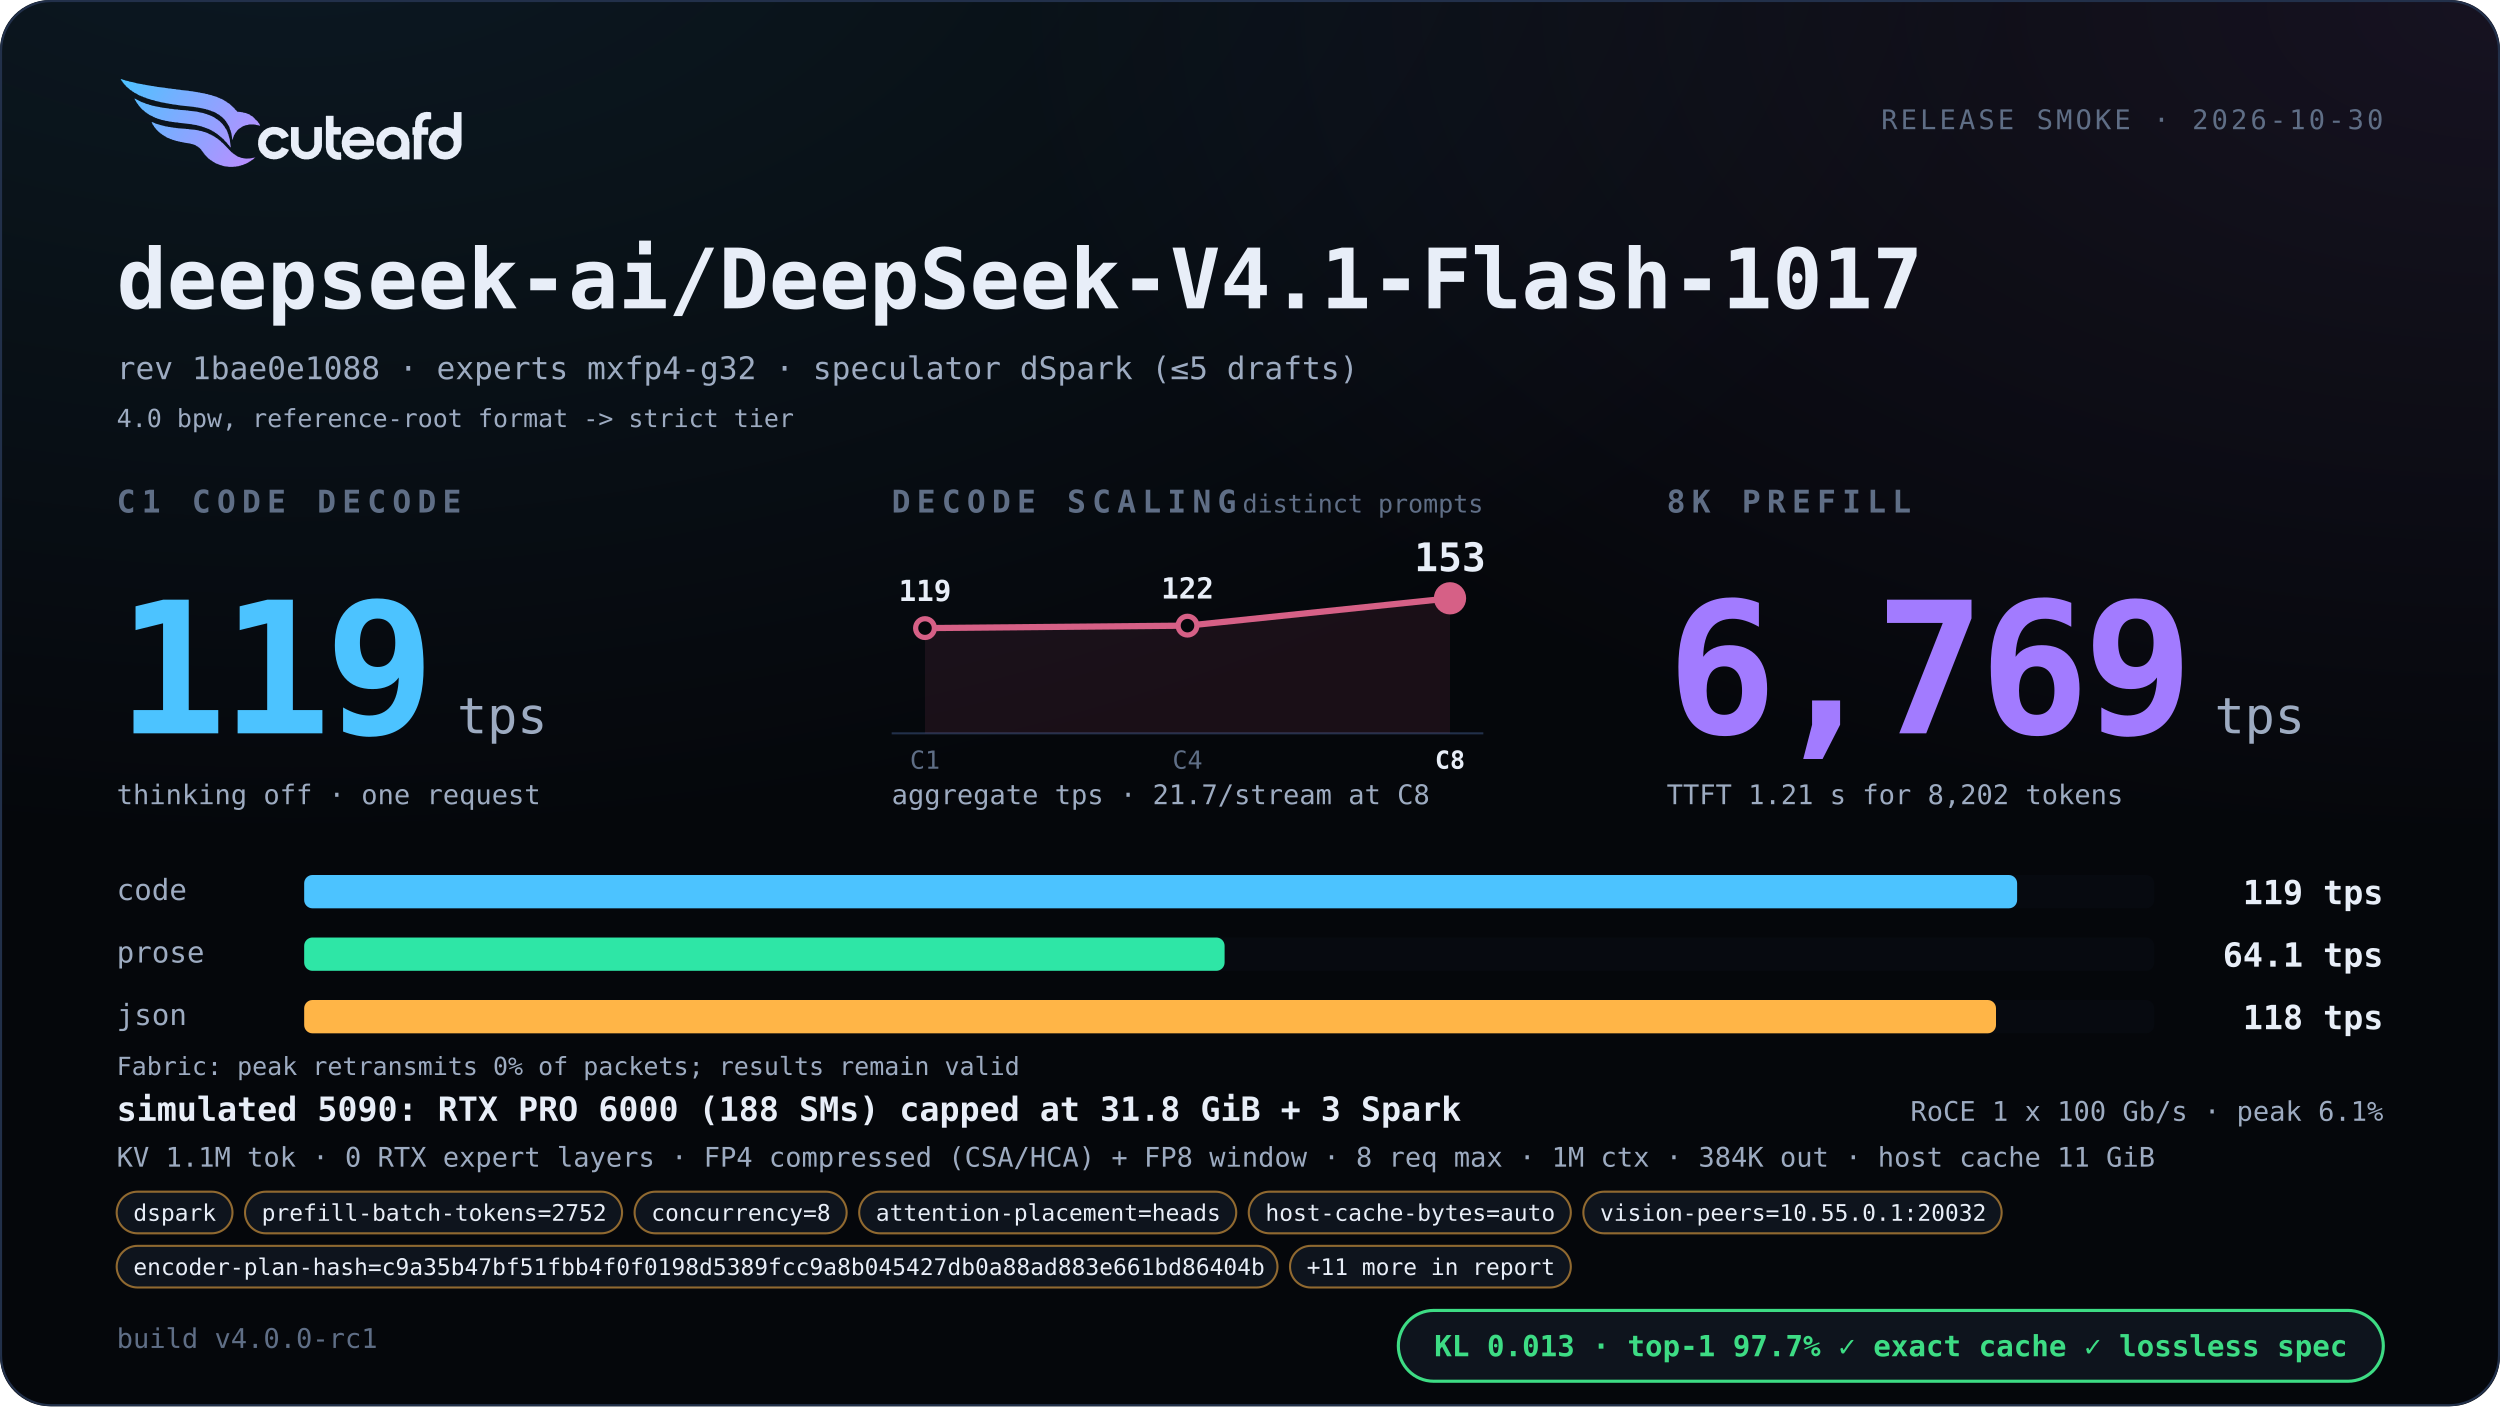
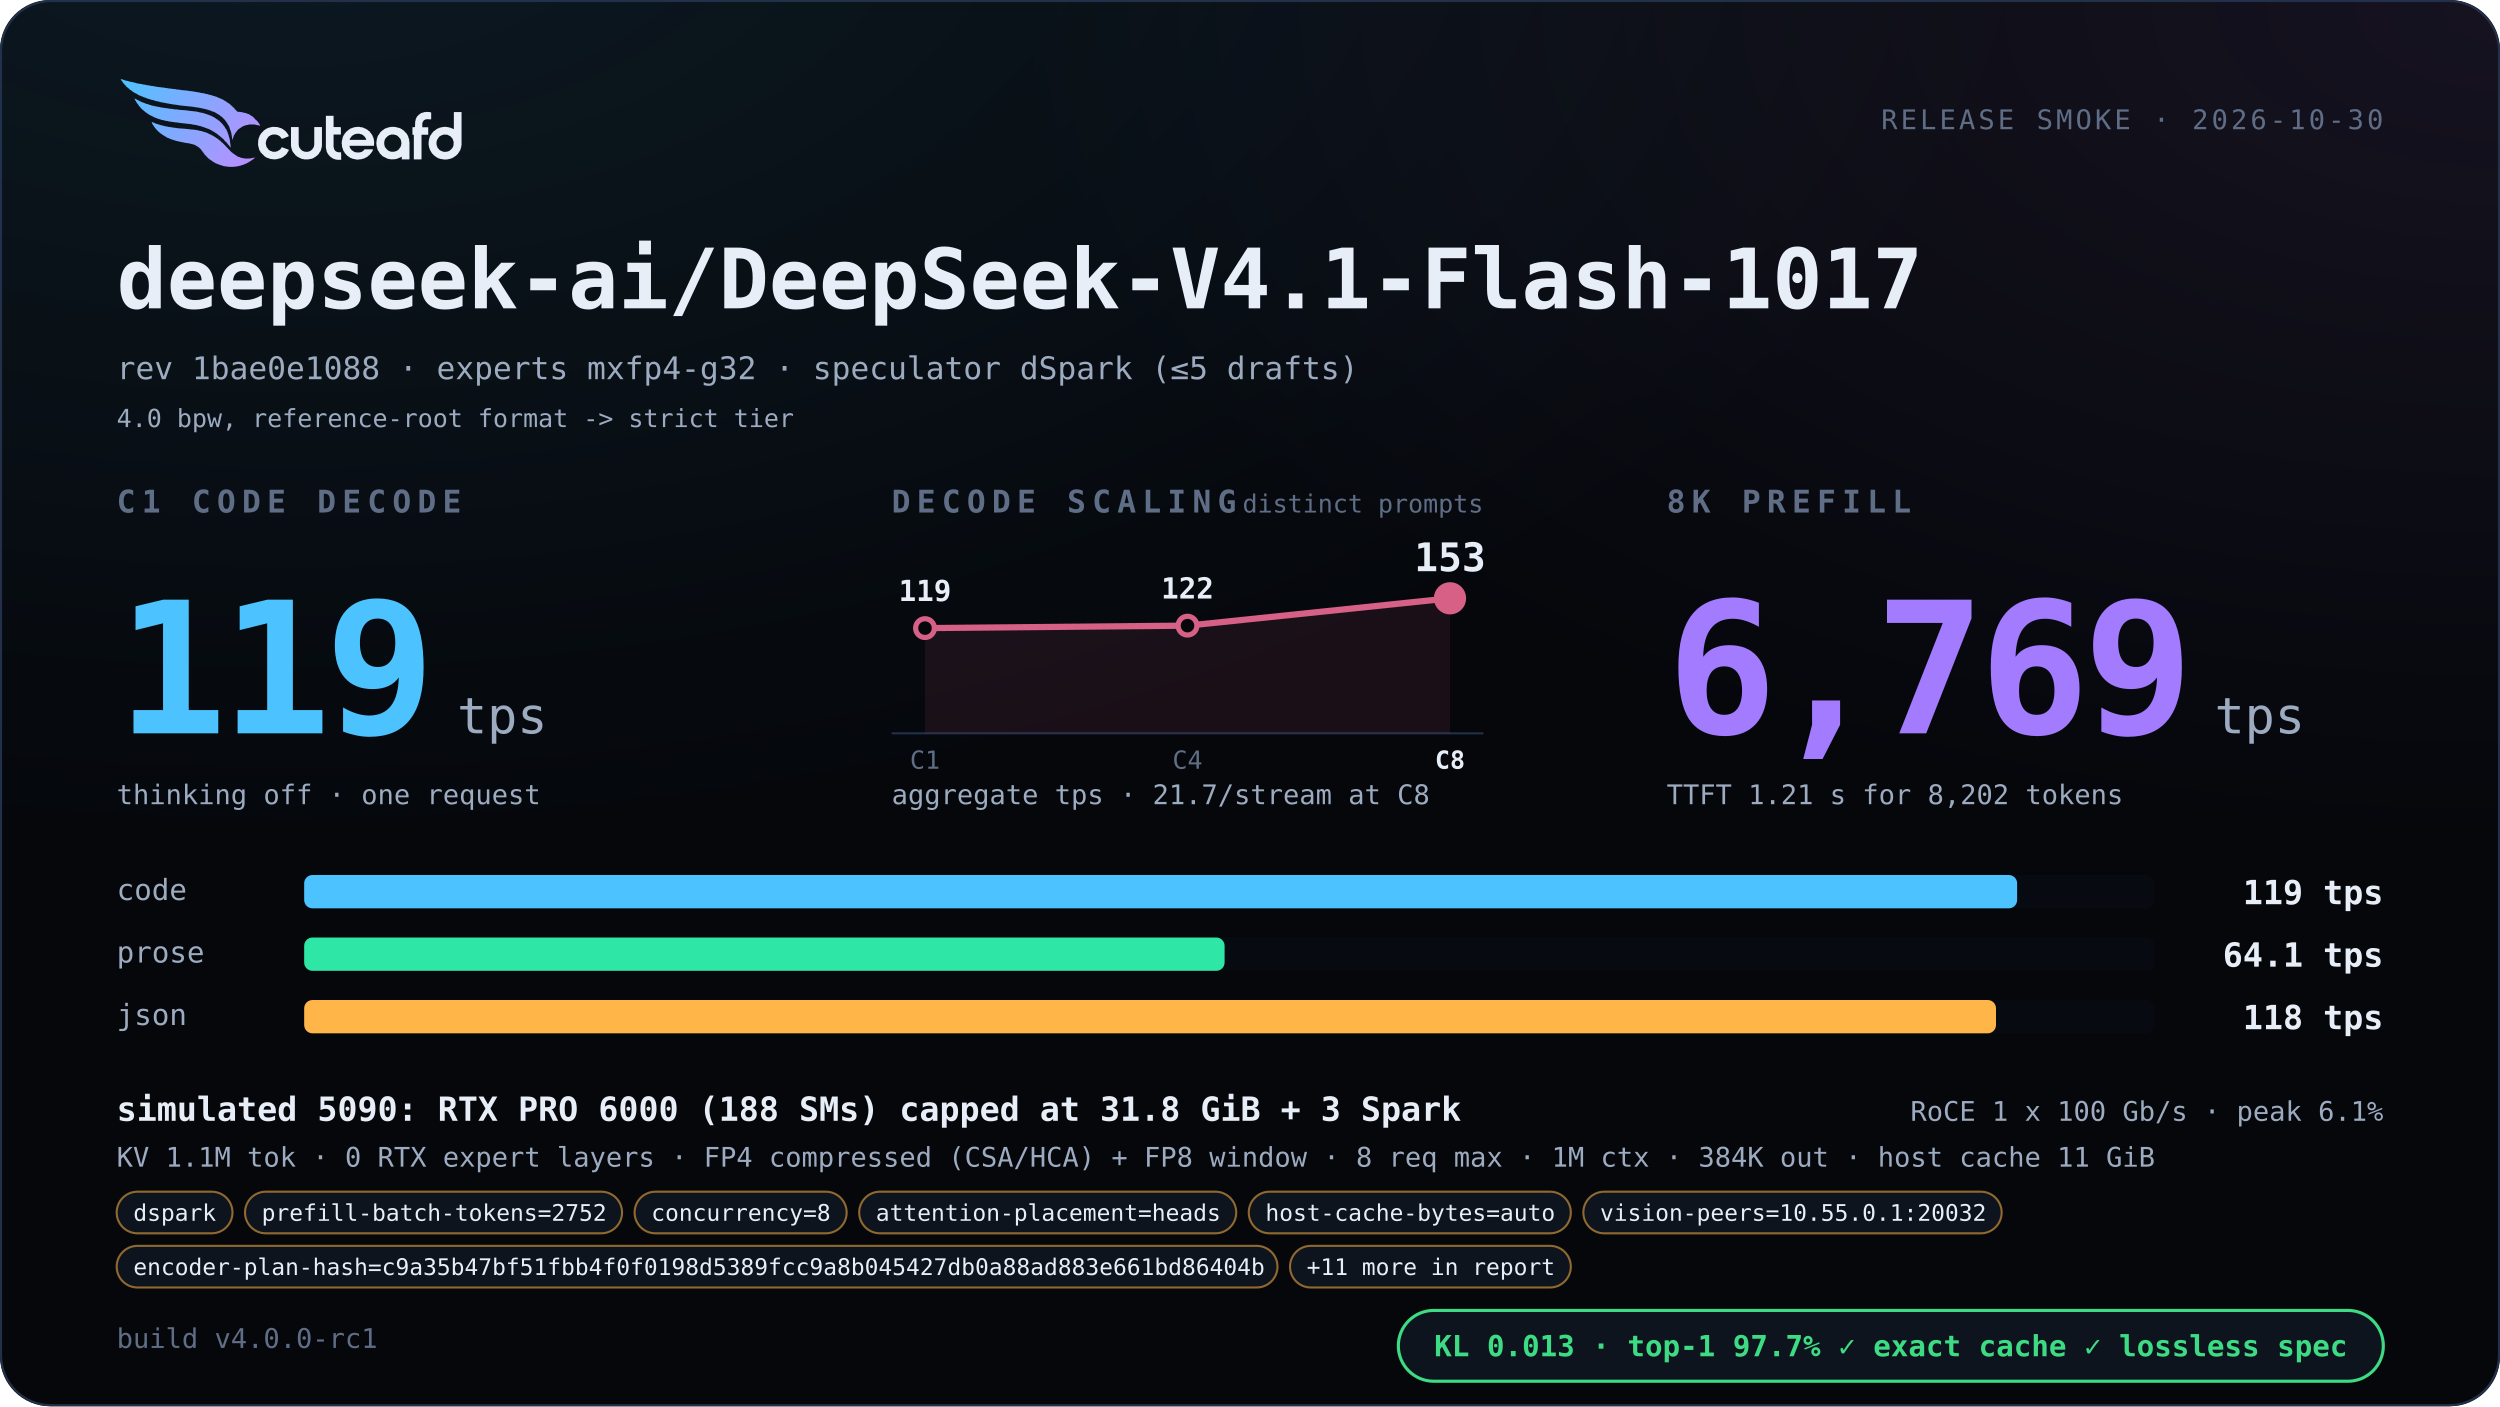
<svg xmlns="http://www.w3.org/2000/svg" width="1200" height="675" viewBox="0 0 1200 675">
  <defs>
    <linearGradient id="accent" x1="0" y1="0" x2="1" y2="0">
      <stop offset="0" stop-color="#4cc3ff" />
      <stop offset="1" stop-color="#c08bff" />
    </linearGradient>
    <pattern id="hazard" width="16" height="16" patternUnits="userSpaceOnUse" patternTransform="rotate(45)">
      <rect width="16" height="16" fill="#120405" />
      <rect width="8" height="16" fill="#ffb547" />
    </pattern>
    <radialGradient id="glow-a" cx="0.12" cy="-0.1" r="0.7">
      <stop offset="0" stop-color="#4cc3ff" stop-opacity="0.10" />
      <stop offset="1" stop-color="#4cc3ff" stop-opacity="0" />
    </radialGradient>
    <radialGradient id="glow-b" cx="1" cy="0" r="0.6">
      <stop offset="0" stop-color="#c08bff" stop-opacity="0.09" />
      <stop offset="1" stop-color="#c08bff" stop-opacity="0" />
    </radialGradient>
  </defs>
  <rect x="0" y="0" width="1200" height="675" rx="24" fill="#05070b" />
  <rect x="0" y="0" width="1200" height="675" rx="24" fill="url(#glow-a)" />
  <rect x="0" y="0" width="1200" height="675" rx="24" fill="url(#glow-b)" />
  <rect x="0.5" y="0.5" width="1199" height="674" rx="24" fill="none" stroke="#22304a" />
  <svg x="56" y="36" width="167.53" height="46" viewBox="81 149 1770 486" preserveAspectRatio="xMinYMid meet">
    <defs>
      <linearGradient id="cuteafd-swift" x1="101" y1="169" x2="808" y2="615" gradientUnits="userSpaceOnUse">
        <stop offset="0" stop-color="#4cc3ff" />
        <stop offset="1" stop-color="#c08bff" />
      </linearGradient>
    </defs>
    <path fill="url(#cuteafd-swift)" fill-rule="evenodd" d="M101 169L115 173 115 174 119 174 125 177 141 180 144 182 166 186 166 187 170 187 170 188 174 188 174 189 178 189 182 191 213 196 213 197 225 198 225 199 230 199 230 200 236 200 236 201 242 201 242 202 248 202 248 203 254 203 254 204 272 206 272 207 278 207 278 208 284 208 284 209 328 214 328 215 334 215 334 216 342 216 342 217 359 218 359 219 382 221 382 222 405 224 405 225 447 229 447 230 468 232 468 233 474 233 474 234 480 234 480 235 486 235 486 236 493 236 493 237 504 238 504 239 529 243 533 245 543 246 546 248 565 252 565 253 589 260 591 262 594 262 598 265 601 265 607 269 610 269 624 276 625 278 631 280 632 282 636 283 641 288 643 288 644 290 652 294 680 320 680 322 690 331 692 335 714 337 714 338 720 338 724 340 737 342 737 343 740 343 742 345 745 345 747 347 750 347 756 350 760 354 770 359 784 373 784 375 788 377 798 387 798 389 803 394 808 404 808 407 804 405 787 402 787 401 780 401 780 400 753 400 753 401 747 401 747 402 734 404 734 405 731 405 729 407 726 407 714 413 713 415 705 419 703 422 701 422 691 432 691 434 687 437 687 439 684 441 684 443 682 444 680 450 678 451 675 457 675 460 673 462 670 475 668 478 662 441 661 441 659 431 655 423 653 414 648 404 646 403 644 397 642 396 641 392 639 391 635 383 631 380 631 378 613 360 611 360 601 351 589 345 588 343 574 336 561 332 559 330 556 330 556 329 553 329 553 328 550 328 544 325 536 324 533 322 521 320 521 319 516 319 516 318 511 318 511 317 506 317 506 316 501 316 501 315 495 315 495 314 482 313 482 312 475 312 475 311 399 303 399 302 392 302 392 301 385 301 385 300 363 298 363 297 347 295 347 294 340 294 340 293 329 292 329 291 304 287 300 285 295 285 295 284 275 280 273 278 253 274 253 273 232 267 230 265 216 261 212 258 206 257 202 254 199 254 187 248 186 246 169 238 168 236 160 232 158 229 150 225 141 216 139 216 133 209 131 209 128 206 128 204 120 197 120 195 115 191 115 189 112 187 110 182 107 180 107 178 105 177ZM172 268L209 287 212 287 214 289 220 290 230 295 243 298 249 301 253 301 256 303 260 303 263 305 273 306 273 307 301 312 301 313 308 313 308 314 347 319 347 320 365 321 365 322 372 322 372 323 392 324 392 325 401 325 401 326 433 328 433 329 444 329 444 330 490 335 494 337 499 337 499 338 521 342 524 344 528 344 528 345 540 348 542 350 551 352 555 355 558 355 578 365 579 367 581 367 582 369 584 369 585 371 593 375 595 378 597 378 599 381 601 381 620 400 620 402 624 405 624 407 627 409 632 419 636 423 642 435 642 438 644 440 645 446 647 448 650 461 651 461 651 465 652 465 652 469 654 472 660 517 652 509 652 507 645 501 645 499 641 496 641 494 627 481 627 479 619 471 617 471 611 464 609 464 605 459 603 459 599 454 597 454 590 447 588 447 587 445 585 445 584 443 582 443 575 437 567 434 566 432 546 422 538 420 536 418 530 417 528 415 525 415 525 414 522 414 522 413 519 413 519 412 516 412 510 409 506 409 506 408 502 408 502 407 498 407 498 406 494 406 494 405 490 405 486 403 464 400 464 399 393 391 393 390 374 389 374 388 360 387 360 386 347 385 347 384 342 384 342 383 326 381 326 380 306 376 303 374 299 374 299 373 287 370 285 368 282 368 282 367 279 367 272 363 267 362 266 360 246 351 245 349 243 349 242 347 234 343 232 340 227 338 217 328 215 328 201 314 201 312 194 306 194 304 191 302 189 297 183 291 182 287 180 286 178 280 176 279 172 271ZM258 387L268 390 270 392 273 392 277 395 295 400 295 401 299 401 302 403 306 403 306 404 310 404 310 405 314 405 314 406 318 406 318 407 322 407 326 409 341 411 341 412 354 413 354 414 366 415 366 416 374 416 374 417 382 417 382 418 390 418 390 419 433 422 433 423 446 423 446 424 481 427 481 428 487 428 487 429 493 429 493 430 497 430 501 432 511 433 514 435 518 435 521 437 531 439 533 441 539 442 554 450 561 452 562 454 572 458 573 460 580 463 581 465 583 465 584 467 592 471 594 474 596 474 599 478 601 478 604 482 606 482 615 492 617 492 665 542 667 542 671 547 673 547 675 550 677 550 678 552 680 552 687 558 691 559 692 561 698 564 704 565 706 567 712 568 712 569 725 571 725 572 734 572 734 573 761 572 761 571 767 571 767 570 780 568 783 566 784 568 782 568 773 577 771 577 769 580 767 580 760 586 756 587 755 589 751 590 750 592 734 600 731 600 727 603 724 603 722 605 712 607 712 608 702 610 702 611 686 613 686 614 674 614 674 615 648 615 648 614 627 612 627 611 623 611 623 610 619 610 616 608 603 605 601 603 598 603 596 601 593 601 591 599 588 599 578 594 577 592 571 590 570 588 568 588 567 586 565 586 564 584 556 580 554 577 552 577 550 574 548 574 526 551 526 549 522 546 522 544 517 539 517 537 513 534 510 528 499 517 497 517 494 513 485 509 484 507 476 503 473 503 471 501 467 501 467 500 456 498 456 497 423 492 423 491 418 491 418 490 412 490 412 489 402 488 402 487 393 486 393 485 381 483 378 481 374 481 374 480 362 477 360 475 354 474 345 469 342 469 332 464 331 462 325 460 324 458 320 457 319 455 311 451 309 448 304 446 300 441 298 441 279 422 279 420 274 416 274 414 271 412 270 408 264 401Z" />
    <path fill="#e8eef8" fill-rule="evenodd" d="M1650 336L1670 337 1670 338 1676 339 1676 373 1675 374 1652 373 1652 374 1648 374 1640 378 1637 381 1637 383 1634 385 1632 392 1631 392 1631 413 1632 414 1661 414 1661 452 1627 452 1627 576 1626 577 1588 577 1588 454 1587 452 1581 452 1581 414 1594 413 1595 383 1596 383 1598 372 1604 360 1616 348 1618 348 1622 344 1628 341 1634 340 1634 339 1638 339 1642 337 1650 337ZM1791 337L1830 337 1830 506 1829 506 1828 517 1827 517 1824 529 1822 533 1820 534 1819 538 1817 539 1817 541 1815 542 1815 544 1813 545 1813 547 1801 559 1799 559 1798 561 1796 561 1794 564 1790 565 1789 567 1779 572 1776 572 1770 575 1761 576 1761 577 1740 578 1740 577 1723 575 1723 574 1714 572 1704 567 1703 565 1698 563 1696 560 1694 560 1680 546 1680 544 1677 542 1674 535 1672 534 1670 527 1668 525 1666 516 1665 516 1664 505 1663 505 1663 486 1664 486 1665 474 1666 474 1669 462 1673 454 1675 453 1679 445 1683 442 1683 440 1690 433 1692 433 1695 429 1697 429 1704 423 1712 419 1715 419 1719 416 1731 414 1731 413 1739 413 1739 412 1753 412 1753 413 1761 413 1761 414 1770 415 1770 416 1776 417 1778 419 1781 419 1791 424ZM1143 356L1181 356 1181 413 1217 413 1217 416 1218 416 1218 450 1217 451 1181 451 1181 515 1182 515 1182 520 1183 520 1185 528 1192 536 1194 536 1197 539 1204 540 1204 541 1219 541 1219 553 1220 553 1220 561 1219 561 1220 578 1219 579 1197 579 1197 578 1188 577 1186 575 1183 575 1173 570 1172 568 1167 566 1164 562 1162 562 1161 559 1156 555 1156 553 1153 551 1146 537 1144 526 1143 526 1143 519 1142 519 1142 357ZM870 412L897 413 897 414 901 414 901 415 905 415 907 417 913 418 925 424 930 429 932 429 944 441 944 443 947 445 947 447 949 448 954 458 954 460 951 460 947 463 941 464 937 467 934 467 934 468 918 473 917 470 914 468 914 466 906 458 904 458 903 456 899 454 896 454 890 451 871 451 871 452 862 454 856 459 854 459 849 464 849 466 846 468 844 473 842 474 839 485 838 485 838 492 837 492 837 498 838 498 838 504 839 504 840 511 843 517 845 518 845 520 848 522 848 524 854 530 856 530 857 532 863 535 866 535 872 538 889 538 889 537 898 535 901 532 905 531 907 528 909 528 913 524 913 522 915 521 918 515 954 528 953 533 951 537 949 538 948 542 946 543 944 548 934 558 932 558 926 564 912 571 899 574 899 575 894 575 894 576 874 577 874 576 861 575 861 574 857 574 849 570 846 570 836 565 835 563 833 563 811 541 810 537 808 536 804 528 801 515 800 515 800 511 799 511 799 504 798 504 799 478 800 478 801 470 805 462 805 459 807 455 809 454 810 450 812 449 812 447 829 429 834 427 836 424 848 418 851 418 853 416 864 414 864 413 870 413ZM1298 412L1314 412 1314 413 1329 415 1339 420 1342 420 1345 423 1352 426 1353 428 1355 428 1359 433 1361 433 1366 438 1366 440 1371 444 1371 446 1377 453 1379 460 1382 464 1384 473 1385 473 1386 485 1387 485 1386 508 1262 508 1262 512 1263 512 1263 515 1267 523 1270 525 1270 527 1275 532 1277 532 1278 534 1280 534 1281 536 1283 536 1284 538 1288 540 1297 541 1297 542 1313 542 1313 541 1321 540 1327 537 1328 535 1330 535 1337 528 1337 526 1381 526 1380 531 1376 539 1372 543 1372 545 1365 551 1365 553 1361 557 1359 557 1352 564 1334 573 1324 575 1324 576 1310 577 1310 578 1297 578 1297 577 1290 577 1290 576 1278 574 1278 573 1275 573 1273 571 1270 571 1264 568 1263 566 1259 565 1254 560 1252 560 1238 545 1238 543 1236 542 1235 538 1233 537 1229 529 1229 526 1227 524 1227 520 1224 514 1223 499 1222 499 1223 482 1224 482 1224 477 1225 477 1228 463 1233 453 1235 452 1236 448 1243 441 1243 439 1247 435 1249 435 1255 428 1257 428 1258 426 1260 426 1261 424 1263 424 1264 422 1270 419 1273 419 1281 415 1285 415 1289 413 1298 413ZM1472 412L1491 412 1491 413 1498 413 1498 414 1503 414 1503 415 1516 418 1528 424 1533 429 1535 429 1553 448 1560 462 1560 465 1561 465 1561 468 1564 474 1565 488 1566 488 1566 576 1565 577 1527 577 1527 564 1526 563 1518 568 1515 568 1514 570 1511 570 1503 574 1495 575 1495 576 1472 577 1472 576 1464 576 1464 575 1456 574 1430 561 1415 546 1410 536 1408 535 1404 527 1402 518 1401 518 1400 509 1399 509 1399 501 1398 501 1398 488 1399 488 1400 475 1401 475 1401 471 1402 471 1404 462 1408 454 1410 453 1410 451 1412 450 1416 442 1428 430 1430 430 1432 427 1434 427 1438 423 1446 419 1449 419 1451 417 1457 416 1457 415 1461 415 1465 413 1472 413ZM965 413L1004 413 1004 504 1005 504 1005 510 1006 510 1006 513 1009 519 1019 531 1021 531 1022 533 1028 536 1031 536 1034 538 1041 538 1041 539 1053 538 1053 537 1056 537 1056 536 1059 536 1065 533 1075 524 1076 520 1078 519 1081 513 1082 505 1083 505 1083 413 1122 413 1122 511 1121 511 1121 517 1120 517 1117 530 1112 540 1110 541 1106 549 1096 559 1094 559 1091 563 1084 566 1083 568 1073 573 1070 573 1070 574 1056 576 1056 577 1031 577 1031 576 1021 575 1011 570 1008 570 1007 568 995 562 991 557 989 557 986 554 986 552 977 543 977 541 975 540 971 532 971 529 969 527 967 517 966 517 966 511 965 511ZM1263 478L1346 478 1346 474 1342 466 1340 465 1340 463 1329 453 1323 450 1314 448 1314 447 1296 447 1296 448 1286 450 1283 453 1279 454 1277 457 1275 457 1272 460 1272 462 1269 464 1269 466 1266 468 1263 474ZM1524 499L1525 499 1524 485 1523 485 1523 481 1522 481 1522 478 1519 472 1506 458 1504 458 1503 456 1499 454 1489 452 1489 451 1472 451 1472 452 1463 454 1457 459 1455 459 1452 463 1449 464 1449 466 1444 471 1440 479 1439 486 1438 486 1438 502 1439 502 1439 507 1440 507 1440 510 1444 518 1450 524 1450 526 1454 528 1456 531 1468 537 1472 537 1472 538 1489 538 1489 537 1493 537 1493 536 1496 536 1496 535 1499 535 1505 532 1507 529 1509 529 1513 525 1513 523 1517 520 1517 518 1521 514 1521 511 1524 505ZM1703 503L1704 503 1704 507 1705 507 1708 517 1719 530 1721 530 1725 534 1728 534 1736 538 1752 539 1752 538 1761 537 1771 532 1783 520 1789 508 1790 487 1789 487 1789 483 1788 483 1785 473 1774 460 1758 452 1739 451 1739 452 1735 452 1735 453 1725 456 1724 458 1719 460 1714 465 1714 467 1711 469 1711 471 1707 475 1707 478 1705 480 1704 487 1703 487Z" />
  </svg>
  <text x="1144" y="62" font-family="ui-monospace, 'SF Mono', 'JetBrains Mono', 'Cascadia Mono', Menlo, Consolas, 'DejaVu Sans Mono', monospace" font-size="13" fill="#5f6e86" text-anchor="end" letter-spacing="1.5">RELEASE SMOKE · 2026-10-30</text>
  <text x="56" y="148" font-family="ui-monospace, 'SF Mono', 'JetBrains Mono', 'Cascadia Mono', Menlo, Consolas, 'DejaVu Sans Mono', monospace" font-size="40" fill="#e8eef8" font-weight="700">deepseek-ai/DeepSeek-V4.1-Flash-1017</text>
  <text x="56" y="182" font-family="ui-monospace, 'SF Mono', 'JetBrains Mono', 'Cascadia Mono', Menlo, Consolas, 'DejaVu Sans Mono', monospace" font-size="15" fill="#9dabc1">rev 1bae0e1088 · experts mxfp4-g32 · speculator dSpark (≤5 drafts)</text>
  <text x="56" y="246" font-family="ui-monospace, 'SF Mono', 'JetBrains Mono', 'Cascadia Mono', Menlo, Consolas, 'DejaVu Sans Mono', monospace" font-size="15" fill="#5f6e86" font-weight="600" letter-spacing="3">C1 CODE DECODE</text>
  <text x="56" y="352" font-family="ui-monospace, 'SF Mono', 'JetBrains Mono', 'Cascadia Mono', Menlo, Consolas, 'DejaVu Sans Mono', monospace" font-size="88" fill="#4cc3ff" font-weight="700" letter-spacing="-3">119</text>
  <text x="219.4" y="352" font-family="ui-monospace, 'SF Mono', 'JetBrains Mono', 'Cascadia Mono', Menlo, Consolas, 'DejaVu Sans Mono', monospace" font-size="24" fill="#9dabc1">tps</text>
  <text x="56" y="386" font-family="ui-monospace, 'SF Mono', 'JetBrains Mono', 'Cascadia Mono', Menlo, Consolas, 'DejaVu Sans Mono', monospace" font-size="13" fill="#9dabc1">thinking off · one request</text>
  <text x="428" y="246" font-family="ui-monospace, 'SF Mono', 'JetBrains Mono', 'Cascadia Mono', Menlo, Consolas, 'DejaVu Sans Mono', monospace" font-size="15" fill="#5f6e86" font-weight="600" letter-spacing="3">DECODE SCALING</text>
  <text x="712" y="246" font-family="ui-monospace, 'SF Mono', 'JetBrains Mono', 'Cascadia Mono', Menlo, Consolas, 'DejaVu Sans Mono', monospace" font-size="12" fill="#5f6e86" text-anchor="end">distinct prompts</text>
  <line x1="428" y1="352" x2="712" y2="352" stroke="#22304a" stroke-width="1" />
  <text x="444" y="369" font-family="ui-monospace, 'SF Mono', 'JetBrains Mono', 'Cascadia Mono', Menlo, Consolas, 'DejaVu Sans Mono', monospace" font-size="12" fill="#5f6e86" text-anchor="middle">C1</text>
  <text x="570" y="369" font-family="ui-monospace, 'SF Mono', 'JetBrains Mono', 'Cascadia Mono', Menlo, Consolas, 'DejaVu Sans Mono', monospace" font-size="12" fill="#5f6e86" text-anchor="middle">C4</text>
  <text x="696" y="369" font-family="ui-monospace, 'SF Mono', 'JetBrains Mono', 'Cascadia Mono', Menlo, Consolas, 'DejaVu Sans Mono', monospace" font-size="12" fill="#e8eef8" font-weight="700" text-anchor="middle">C8</text>
  <path d="M444,301.49 L570,300.307 L696,287.185 L696,352 L444,352 Z" fill="#d66086" fill-opacity="0.10" />
  <path d="M444,301.49 L570,300.307 L696,287.185" fill="none" stroke="#d66086" stroke-width="3" stroke-linejoin="round" stroke-linecap="round" />
  <g aria-label="C1: 119 aggregate tps, 119 median tps per request">
    <circle cx="444" cy="301.49" r="4.5" fill="#05070b" stroke="#d66086" stroke-width="2.5" />
    <text x="444" y="288.49" font-family="ui-monospace, 'SF Mono', 'JetBrains Mono', 'Cascadia Mono', Menlo, Consolas, 'DejaVu Sans Mono', monospace" font-size="14" fill="#e8eef8" font-weight="700" text-anchor="middle">119</text>
  </g>
  <g aria-label="C4: 122 aggregate tps, 39.8 median tps per request">
    <circle cx="570" cy="300.307" r="4.5" fill="#05070b" stroke="#d66086" stroke-width="2.5" />
    <text x="570" y="287.31" font-family="ui-monospace, 'SF Mono', 'JetBrains Mono', 'Cascadia Mono', Menlo, Consolas, 'DejaVu Sans Mono', monospace" font-size="14" fill="#e8eef8" font-weight="700" text-anchor="middle">122</text>
  </g>
  <g aria-label="C8: 153 aggregate tps, 21.7 median tps per request">
    <circle cx="696" cy="287.185" r="6.5" fill="#d66086" stroke="#d66086" stroke-width="2.5" />
    <text x="696" y="274.19" font-family="ui-monospace, 'SF Mono', 'JetBrains Mono', 'Cascadia Mono', Menlo, Consolas, 'DejaVu Sans Mono', monospace" font-size="19" fill="#e8eef8" font-weight="700" text-anchor="middle">153</text>
  </g>
  <text x="428" y="386" font-family="ui-monospace, 'SF Mono', 'JetBrains Mono', 'Cascadia Mono', Menlo, Consolas, 'DejaVu Sans Mono', monospace" font-size="13" fill="#9dabc1">aggregate tps · 21.7/stream at C8</text>
  <text x="800" y="246" font-family="ui-monospace, 'SF Mono', 'JetBrains Mono', 'Cascadia Mono', Menlo, Consolas, 'DejaVu Sans Mono', monospace" font-size="15" fill="#5f6e86" font-weight="600" letter-spacing="3">8K PREFILL</text>
  <text x="800" y="352" font-family="ui-monospace, 'SF Mono', 'JetBrains Mono', 'Cascadia Mono', Menlo, Consolas, 'DejaVu Sans Mono', monospace" font-size="88" fill="#a27bff" font-weight="700" letter-spacing="-3">6,769</text>
  <text x="1063" y="352" font-family="ui-monospace, 'SF Mono', 'JetBrains Mono', 'Cascadia Mono', Menlo, Consolas, 'DejaVu Sans Mono', monospace" font-size="24" fill="#9dabc1">tps</text>
  <text x="800" y="386" font-family="ui-monospace, 'SF Mono', 'JetBrains Mono', 'Cascadia Mono', Menlo, Consolas, 'DejaVu Sans Mono', monospace" font-size="13" fill="#9dabc1">TTFT 1.21 s for 8,202 tokens</text>
  <text x="56" y="432" font-family="ui-monospace, 'SF Mono', 'JetBrains Mono', 'Cascadia Mono', Menlo, Consolas, 'DejaVu Sans Mono', monospace" font-size="14" fill="#9dabc1">code</text>
  <rect x="146" y="420" width="888" height="16" rx="4" fill="#070a10" />
  <rect x="146" y="420" width="822.22" height="16" rx="4" fill="#4cc3ff" opacity="1" />
  <text x="1144" y="434" font-family="ui-monospace, 'SF Mono', 'JetBrains Mono', 'Cascadia Mono', Menlo, Consolas, 'DejaVu Sans Mono', monospace" font-size="16" fill="#e8eef8" font-weight="700" text-anchor="end">119 tps</text>
  <text x="56" y="462" font-family="ui-monospace, 'SF Mono', 'JetBrains Mono', 'Cascadia Mono', Menlo, Consolas, 'DejaVu Sans Mono', monospace" font-size="14" fill="#9dabc1">prose</text>
  <rect x="146" y="450" width="888" height="16" rx="4" fill="#070a10" />
  <rect x="146" y="450" width="441.81" height="16" rx="4" fill="#2ee6a6" opacity="1" />
  <text x="1144" y="464" font-family="ui-monospace, 'SF Mono', 'JetBrains Mono', 'Cascadia Mono', Menlo, Consolas, 'DejaVu Sans Mono', monospace" font-size="16" fill="#e8eef8" font-weight="700" text-anchor="end">64.1 tps</text>
  <text x="56" y="492" font-family="ui-monospace, 'SF Mono', 'JetBrains Mono', 'Cascadia Mono', Menlo, Consolas, 'DejaVu Sans Mono', monospace" font-size="14" fill="#9dabc1">json</text>
  <rect x="146" y="480" width="888" height="16" rx="4" fill="#070a10" />
  <rect x="146" y="480" width="812.08" height="16" rx="4" fill="#ffb547" opacity="1" />
  <text x="1144" y="494" font-family="ui-monospace, 'SF Mono', 'JetBrains Mono', 'Cascadia Mono', Menlo, Consolas, 'DejaVu Sans Mono', monospace" font-size="16" fill="#e8eef8" font-weight="700" text-anchor="end">118 tps</text>
-   <text x="56" y="516" font-family="ui-monospace, 'SF Mono', 'JetBrains Mono', 'Cascadia Mono', Menlo, Consolas, 'DejaVu Sans Mono', monospace" font-size="12" fill="#9dabc1">Fabric: peak retransmits 0% of packets; results remain valid</text>
  <text x="56" y="538" font-family="ui-monospace, 'SF Mono', 'JetBrains Mono', 'Cascadia Mono', Menlo, Consolas, 'DejaVu Sans Mono', monospace" font-size="16" fill="#e8eef8" font-weight="600">simulated 5090: RTX PRO 6000 (188 SMs) capped at 31.8 GiB + 3 Spark</text>
  <text x="1144" y="538" font-family="ui-monospace, 'SF Mono', 'JetBrains Mono', 'Cascadia Mono', Menlo, Consolas, 'DejaVu Sans Mono', monospace" font-size="13" fill="#9dabc1" text-anchor="end">RoCE 1 x 100 Gb/s · peak 6.1%</text>
  <text x="56" y="560" font-family="ui-monospace, 'SF Mono', 'JetBrains Mono', 'Cascadia Mono', Menlo, Consolas, 'DejaVu Sans Mono', monospace" font-size="13" fill="#9dabc1">KV 1.1M tok · 0 RTX expert layers · FP4 compressed (CSA/HCA) + FP8 window · 8 req max · 1M ctx · 384K out · host cache 11 GiB</text>
  <rect x="56" y="572" width="55.6" height="20" rx="10" fill="#0e141d" stroke="#ffb547" stroke-opacity="0.55" />
  <text x="64" y="586" font-family="ui-monospace, 'SF Mono', 'JetBrains Mono', 'Cascadia Mono', Menlo, Consolas, 'DejaVu Sans Mono', monospace" font-size="11" fill="#e8eef8">dspark</text>
  <rect x="117.6" y="572" width="181" height="20" rx="10" fill="#0e141d" stroke="#ffb547" stroke-opacity="0.55" />
  <text x="125.6" y="586" font-family="ui-monospace, 'SF Mono', 'JetBrains Mono', 'Cascadia Mono', Menlo, Consolas, 'DejaVu Sans Mono', monospace" font-size="11" fill="#e8eef8">prefill-batch-tokens=2752</text>
  <rect x="304.6" y="572" width="101.8" height="20" rx="10" fill="#0e141d" stroke="#ffb547" stroke-opacity="0.55" />
  <text x="312.6" y="586" font-family="ui-monospace, 'SF Mono', 'JetBrains Mono', 'Cascadia Mono', Menlo, Consolas, 'DejaVu Sans Mono', monospace" font-size="11" fill="#e8eef8">concurrency=8</text>
  <rect x="412.4" y="572" width="181" height="20" rx="10" fill="#0e141d" stroke="#ffb547" stroke-opacity="0.55" />
  <text x="420.4" y="586" font-family="ui-monospace, 'SF Mono', 'JetBrains Mono', 'Cascadia Mono', Menlo, Consolas, 'DejaVu Sans Mono', monospace" font-size="11" fill="#e8eef8">attention-placement=heads</text>
  <rect x="599.4" y="572" width="154.6" height="20" rx="10" fill="#0e141d" stroke="#ffb547" stroke-opacity="0.55" />
  <text x="607.4" y="586" font-family="ui-monospace, 'SF Mono', 'JetBrains Mono', 'Cascadia Mono', Menlo, Consolas, 'DejaVu Sans Mono', monospace" font-size="11" fill="#e8eef8">host-cache-bytes=auto</text>
  <rect x="760" y="572" width="200.8" height="20" rx="10" fill="#0e141d" stroke="#ffb547" stroke-opacity="0.55" />
  <text x="768" y="586" font-family="ui-monospace, 'SF Mono', 'JetBrains Mono', 'Cascadia Mono', Menlo, Consolas, 'DejaVu Sans Mono', monospace" font-size="11" fill="#e8eef8">vision-peers=10.55.0.1:20032</text>
  <rect x="56" y="598" width="557.2" height="20" rx="10" fill="#0e141d" stroke="#ffb547" stroke-opacity="0.55" />
  <text x="64" y="612" font-family="ui-monospace, 'SF Mono', 'JetBrains Mono', 'Cascadia Mono', Menlo, Consolas, 'DejaVu Sans Mono', monospace" font-size="11" fill="#e8eef8">encoder-plan-hash=c9a35b47bf51fbb4f0f0198d5389fcc9a8b045427db0a88ad883e661bd86404b</text>
  <rect x="619.2" y="598" width="134.8" height="20" rx="10" fill="#0e141d" stroke="#ffb547" stroke-opacity="0.55" />
  <text x="627.2" y="612" font-family="ui-monospace, 'SF Mono', 'JetBrains Mono', 'Cascadia Mono', Menlo, Consolas, 'DejaVu Sans Mono', monospace" font-size="11" fill="#e8eef8">+11 more in report</text>
  <text x="56" y="205" font-family="ui-monospace, 'SF Mono', 'JetBrains Mono', 'Cascadia Mono', Menlo, Consolas, 'DejaVu Sans Mono', monospace" font-size="12" fill="#9dabc1">4.0 bpw, reference-root format -&gt; strict tier</text>
  <text x="56" y="647" font-family="ui-monospace, 'SF Mono', 'JetBrains Mono', 'Cascadia Mono', Menlo, Consolas, 'DejaVu Sans Mono', monospace" font-size="13" fill="#5f6e86">build v4.0.0-rc1</text>
  <rect x="671.2" y="629" width="472.8" height="34" rx="17" fill="#0e141d" stroke="#3ddc84" stroke-width="1.5" />
  <text x="907.6" y="651" font-family="ui-monospace, 'SF Mono', 'JetBrains Mono', 'Cascadia Mono', Menlo, Consolas, 'DejaVu Sans Mono', monospace" font-size="14" fill="#3ddc84" font-weight="600" text-anchor="middle">KL 0.013 · top-1 97.7% ✓ exact cache ✓ lossless spec</text>
</svg>
